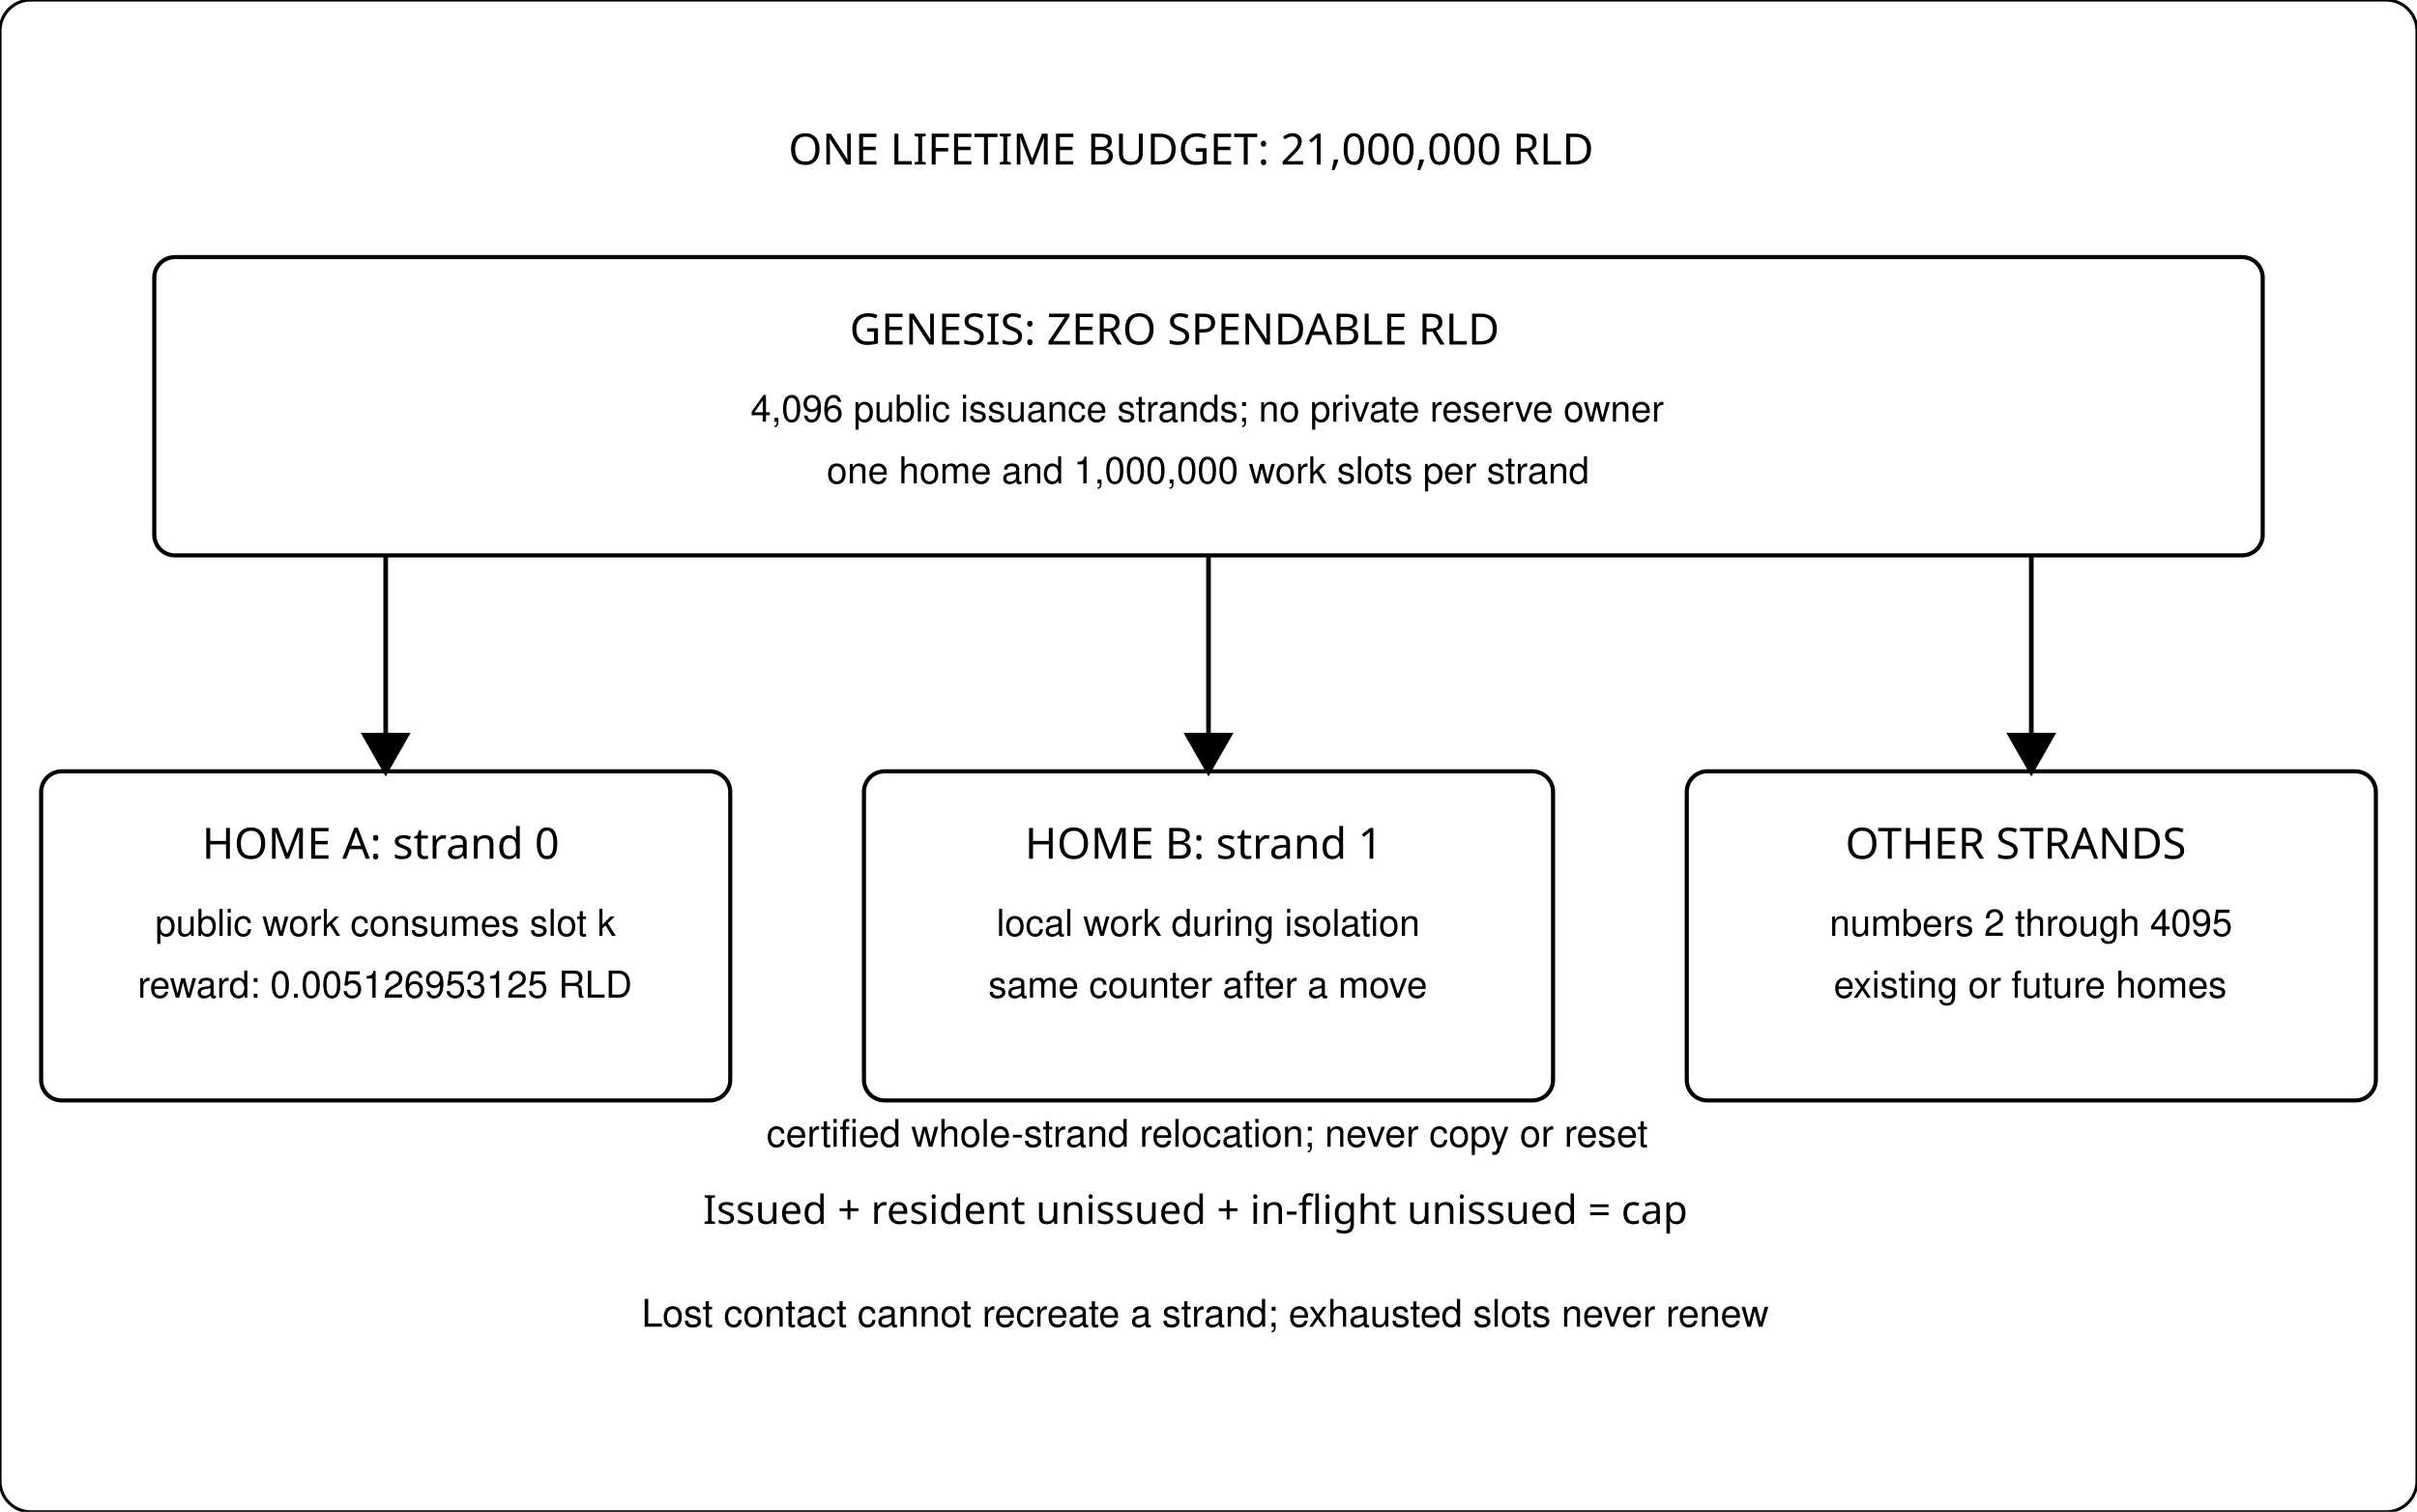
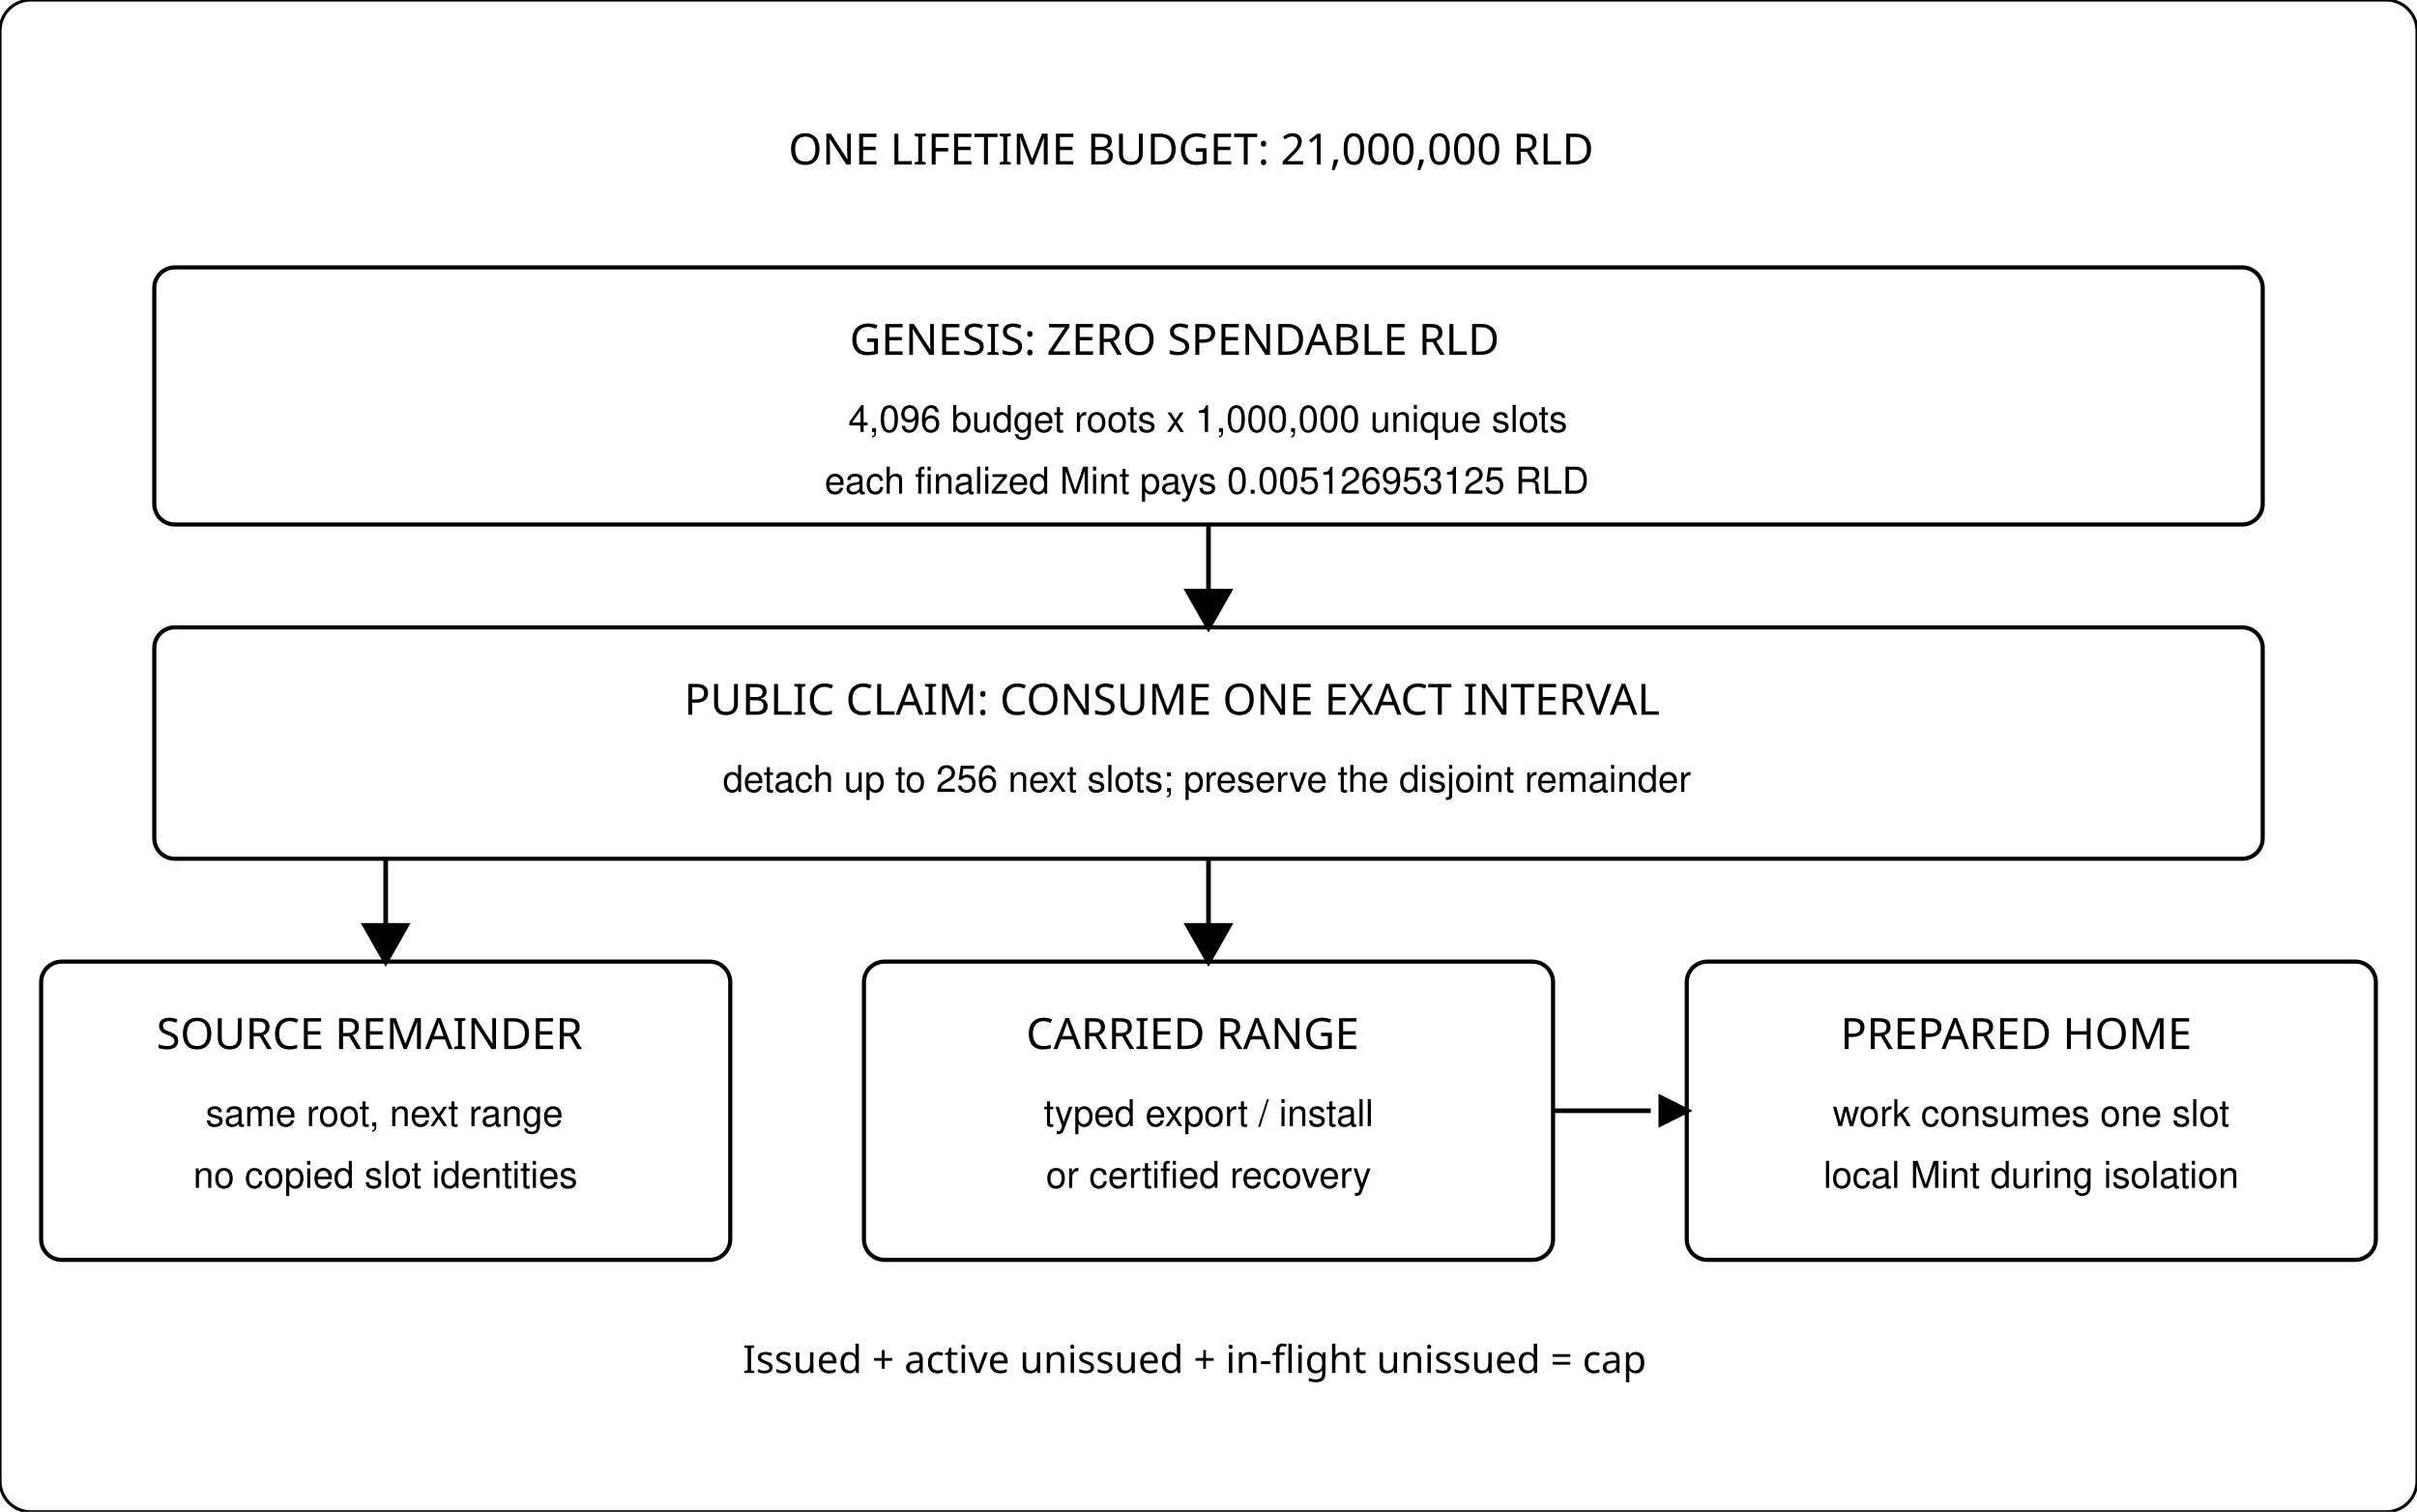
<svg xmlns="http://www.w3.org/2000/svg" width="470" height="294" preserveAspectRatio="xMinYMin meet" viewBox="0 0 470 294" version="1.0" fill-rule="evenodd">
  <clipPath id="clip">
    <rect x="0" y="0" width="470" height="294" />
  </clipPath>
  <g id="group" transform="scale(1,-1) translate(0,-294)" style="clip-path: url(#clip)">
    <g transform="">
      <rect x="0" y="0" width="470" height="294" rx="6" ry="6" style="stroke: rgb(0%,0%,0%); stroke-linecap: butt; stroke-width: 0.6; fill: rgb(100%,100%,100%); fill-rule: evenodd;" />
      <g transform=" matrix(1,0,0,1,0,14)">
        <text x="153.314" y="248" style="font-family: Helvetica-Bold; font-size: 8.4px;fill: rgb(0%,0%,0%); stroke:none;" transform="translate(0,496) scale(1,-1)">ONE LIFETIME BUDGET: 21,000,000 RLD</text>
-         <rect x="30" y="172" width="410" height="58" rx="4" ry="4" style="stroke: rgb(0%,0%,0%); stroke-linecap: butt; stroke-width: 0.8; fill: rgb(100%,100%,100%); fill-rule: evenodd;" />
-         <text x="165.225" y="213" style="font-family: Helvetica-Bold; font-size: 8.4px;fill: rgb(0%,0%,0%); stroke:none;" transform="translate(0,426) scale(1,-1)">GENESIS: ZERO SPENDABLE RLD</text>
-         <text x="145.961" y="198" style="font-family: Helvetica; font-size: 7.2px;fill: rgb(0%,0%,0%); stroke:none;" transform="translate(0,396) scale(1,-1)">4,096 public issuance strands; no private reserve owner</text>
-         <text x="160.761" y="186" style="font-family: Helvetica; font-size: 7.2px;fill: rgb(0%,0%,0%); stroke:none;" transform="translate(0,372) scale(1,-1)">one home and 1,000,000 work slots per strand</text>
-         <text x="149.045" y="57" style="font-family: Helvetica; font-size: 7.4px;fill: rgb(0%,0%,0%); stroke:none;" transform="translate(0,114) scale(1,-1)">certified whole-strand relocation; never copy or reset</text>
-         <rect x="8" y="66" width="134" height="64" rx="4" ry="4" style="stroke: rgb(0%,0%,0%); stroke-linecap: butt; stroke-width: 0.8; fill: rgb(100%,100%,100%); fill-rule: evenodd;" />
-         <text x="39.296" y="113" style="font-family: Helvetica-Bold; font-size: 8.4px;fill: rgb(0%,0%,0%); stroke:none;" transform="translate(0,226) scale(1,-1)">HOME A: strand 0</text>
-         <text x="30.187" y="98" style="font-family: Helvetica; font-size: 7.2px;fill: rgb(0%,0%,0%); stroke:none;" transform="translate(0,196) scale(1,-1)">public work consumes slot k</text>
-         <text x="26.774" y="86" style="font-family: Helvetica; font-size: 7.2px;fill: rgb(0%,0%,0%); stroke:none;" transform="translate(0,172) scale(1,-1)">reward: 0.005126953125 RLD</text>
-         <path d="M 75,172 L 75,130 Z" style="stroke: rgb(0%,0%,0%); stroke-linecap: butt; stroke-width: 0.9;" />
-         <polygon points="71 137, 75 130, 79 137" style="stroke: rgb(0%,0%,0%); stroke-linecap: butt; stroke-width: 1; fill: rgb(0%,0%,0%); fill-rule: evenodd;" />
-         <rect x="168" y="66" width="134" height="64" rx="4" ry="4" style="stroke: rgb(0%,0%,0%); stroke-linecap: butt; stroke-width: 0.8; fill: rgb(100%,100%,100%); fill-rule: evenodd;" />
-         <text x="199.296" y="113" style="font-family: Helvetica-Bold; font-size: 8.4px;fill: rgb(0%,0%,0%); stroke:none;" transform="translate(0,226) scale(1,-1)">HOME B: strand 1</text>
-         <text x="193.787" y="98" style="font-family: Helvetica; font-size: 7.2px;fill: rgb(0%,0%,0%); stroke:none;" transform="translate(0,196) scale(1,-1)">local work during isolation</text>
-         <text x="192.182" y="86" style="font-family: Helvetica; font-size: 7.2px;fill: rgb(0%,0%,0%); stroke:none;" transform="translate(0,172) scale(1,-1)">same counter after a move</text>
-         <path d="M 235,172 L 235,130 Z" style="stroke: rgb(0%,0%,0%); stroke-linecap: butt; stroke-width: 0.9;" />
-         <polygon points="231 137, 235 130, 239 137" style="stroke: rgb(0%,0%,0%); stroke-linecap: butt; stroke-width: 1; fill: rgb(0%,0%,0%); fill-rule: evenodd;" />
-         <rect x="328" y="66" width="134" height="64" rx="4" ry="4" style="stroke: rgb(0%,0%,0%); stroke-linecap: butt; stroke-width: 0.8; fill: rgb(100%,100%,100%); fill-rule: evenodd;" />
-         <text x="358.834" y="113" style="font-family: Helvetica-Bold; font-size: 8.4px;fill: rgb(0%,0%,0%); stroke:none;" transform="translate(0,226) scale(1,-1)">OTHER STRANDS</text>
-         <text x="355.778" y="98" style="font-family: Helvetica; font-size: 7.2px;fill: rgb(0%,0%,0%); stroke:none;" transform="translate(0,196) scale(1,-1)">numbers 2 through 4095</text>
-         <text x="356.584" y="86" style="font-family: Helvetica; font-size: 7.2px;fill: rgb(0%,0%,0%); stroke:none;" transform="translate(0,172) scale(1,-1)">existing or future homes</text>
-         <path d="M 395,172 L 395,130 Z" style="stroke: rgb(0%,0%,0%); stroke-linecap: butt; stroke-width: 0.9;" />
-         <polygon points="391 137, 395 130, 399 137" style="stroke: rgb(0%,0%,0%); stroke-linecap: butt; stroke-width: 1; fill: rgb(0%,0%,0%); fill-rule: evenodd;" />
-         <text x="136.708" y="42" style="font-family: Helvetica-Bold; font-size: 7.8px;fill: rgb(0%,0%,0%); stroke:none;" transform="translate(0,84) scale(1,-1)">Issued + resident unissued + in-flight unissued = cap</text>
-         <text x="124.766" y="22" style="font-family: Helvetica; font-size: 7.4px;fill: rgb(0%,0%,0%); stroke:none;" transform="translate(0,44) scale(1,-1)">Lost contact cannot recreate a strand; exhausted slots never renew</text>
+         <rect x="30" y="178" width="410" height="50" rx="4" ry="4" style="stroke: rgb(0%,0%,0%); stroke-linecap: butt; stroke-width: 0.8; fill: rgb(100%,100%,100%); fill-rule: evenodd;" />
+         <text x="165.225" y="211" style="font-family: Helvetica-Bold; font-size: 8.4px;fill: rgb(0%,0%,0%); stroke:none;" transform="translate(0,422) scale(1,-1)">GENESIS: ZERO SPENDABLE RLD</text>
+         <text x="164.955" y="196" style="font-family: Helvetica; font-size: 7.2px;fill: rgb(0%,0%,0%); stroke:none;" transform="translate(0,392) scale(1,-1)">4,096 budget roots x 1,000,000 unique slots</text>
+         <text x="160.361" y="184" style="font-family: Helvetica; font-size: 7.2px;fill: rgb(0%,0%,0%); stroke:none;" transform="translate(0,368) scale(1,-1)">each finalized Mint pays 0.005126953125 RLD</text>
+         <rect x="30" y="113" width="410" height="45" rx="4" ry="4" style="stroke: rgb(0%,0%,0%); stroke-linecap: butt; stroke-width: 0.8; fill: rgb(100%,100%,100%); fill-rule: evenodd;" />
+         <text x="133.032" y="141" style="font-family: Helvetica-Bold; font-size: 8.4px;fill: rgb(0%,0%,0%); stroke:none;" transform="translate(0,282) scale(1,-1)">PUBLIC CLAIM: CONSUME ONE EXACT INTERVAL</text>
+         <text x="140.554" y="126" style="font-family: Helvetica; font-size: 7.2px;fill: rgb(0%,0%,0%); stroke:none;" transform="translate(0,252) scale(1,-1)">detach up to 256 next slots; preserve the disjoint remainder</text>
+         <path d="M 235,178 L 235,158 Z" style="stroke: rgb(0%,0%,0%); stroke-linecap: butt; stroke-width: 0.9;" />
+         <polygon points="231 165, 235 158, 239 165" style="stroke: rgb(0%,0%,0%); stroke-linecap: butt; stroke-width: 1; fill: rgb(0%,0%,0%); fill-rule: evenodd;" />
+         <rect x="8" y="35" width="134" height="58" rx="4" ry="4" style="stroke: rgb(0%,0%,0%); stroke-linecap: butt; stroke-width: 0.8; fill: rgb(100%,100%,100%); fill-rule: evenodd;" />
+         <text x="30.434" y="76" style="font-family: Helvetica-Bold; font-size: 8.4px;fill: rgb(0%,0%,0%); stroke:none;" transform="translate(0,152) scale(1,-1)">SOURCE REMAINDER</text>
+         <text x="39.983" y="61" style="font-family: Helvetica; font-size: 7.2px;fill: rgb(0%,0%,0%); stroke:none;" transform="translate(0,122) scale(1,-1)">same root, next range</text>
+         <text x="37.582" y="49" style="font-family: Helvetica; font-size: 7.2px;fill: rgb(0%,0%,0%); stroke:none;" transform="translate(0,98) scale(1,-1)">no copied slot identities</text>
+         <rect x="168" y="35" width="134" height="58" rx="4" ry="4" style="stroke: rgb(0%,0%,0%); stroke-linecap: butt; stroke-width: 0.8; fill: rgb(100%,100%,100%); fill-rule: evenodd;" />
+         <text x="199.535" y="76" style="font-family: Helvetica-Bold; font-size: 8.4px;fill: rgb(0%,0%,0%); stroke:none;" transform="translate(0,152) scale(1,-1)">CARRIED RANGE</text>
+         <text x="202.985" y="61" style="font-family: Helvetica; font-size: 7.2px;fill: rgb(0%,0%,0%); stroke:none;" transform="translate(0,122) scale(1,-1)">typed export / install</text>
+         <text x="203.392" y="49" style="font-family: Helvetica; font-size: 7.2px;fill: rgb(0%,0%,0%); stroke:none;" transform="translate(0,98) scale(1,-1)">or certified recovery</text>
+         <rect x="328" y="35" width="134" height="58" rx="4" ry="4" style="stroke: rgb(0%,0%,0%); stroke-linecap: butt; stroke-width: 0.8; fill: rgb(100%,100%,100%); fill-rule: evenodd;" />
+         <text x="357.897" y="76" style="font-family: Helvetica-Bold; font-size: 8.4px;fill: rgb(0%,0%,0%); stroke:none;" transform="translate(0,152) scale(1,-1)">PREPARED HOME</text>
+         <text x="356.386" y="61" style="font-family: Helvetica; font-size: 7.2px;fill: rgb(0%,0%,0%); stroke:none;" transform="translate(0,122) scale(1,-1)">work consumes one slot</text>
+         <text x="354.586" y="49" style="font-family: Helvetica; font-size: 7.2px;fill: rgb(0%,0%,0%); stroke:none;" transform="translate(0,98) scale(1,-1)">local Mint during isolation</text>
+         <path d="M 75,113 L 75,93 Z" style="stroke: rgb(0%,0%,0%); stroke-linecap: butt; stroke-width: 0.9;" />
+         <polygon points="71 100, 75 93, 79 100" style="stroke: rgb(0%,0%,0%); stroke-linecap: butt; stroke-width: 1; fill: rgb(0%,0%,0%); fill-rule: evenodd;" />
+         <path d="M 235,113 L 235,93 Z" style="stroke: rgb(0%,0%,0%); stroke-linecap: butt; stroke-width: 0.9;" />
+         <polygon points="231 100, 235 93, 239 100" style="stroke: rgb(0%,0%,0%); stroke-linecap: butt; stroke-width: 1; fill: rgb(0%,0%,0%); fill-rule: evenodd;" />
+         <path d="M 302,64 L 321,64 Z" style="stroke: rgb(0%,0%,0%); stroke-linecap: butt; stroke-width: 0.9;" />
+         <polygon points="323 61.5, 328 64, 323 66.5" style="stroke: rgb(0%,0%,0%); stroke-linecap: butt; stroke-width: 1; fill: rgb(0%,0%,0%); fill-rule: evenodd;" />
+         <text x="144.445" y="13" style="font-family: Helvetica-Bold; font-size: 7.5px;fill: rgb(0%,0%,0%); stroke:none;" transform="translate(0,26) scale(1,-1)">Issued + active unissued + in-flight unissued = cap</text>
      </g>
    </g>
  </g>
</svg>
